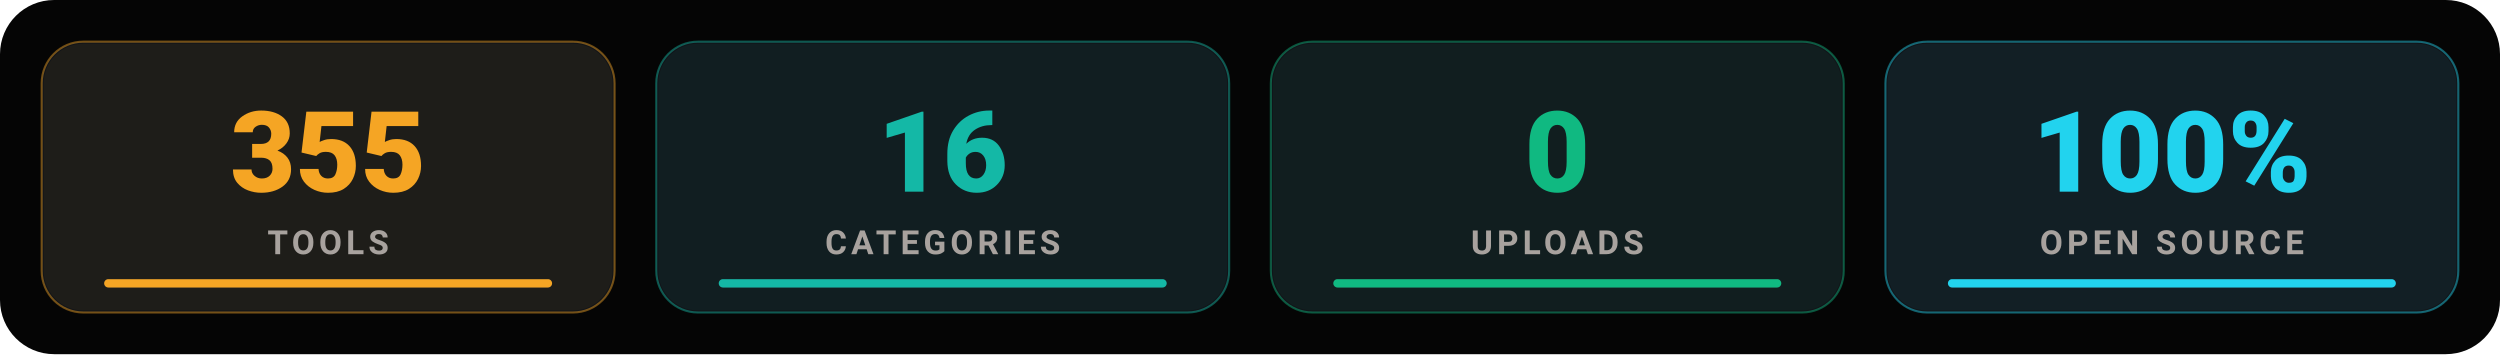
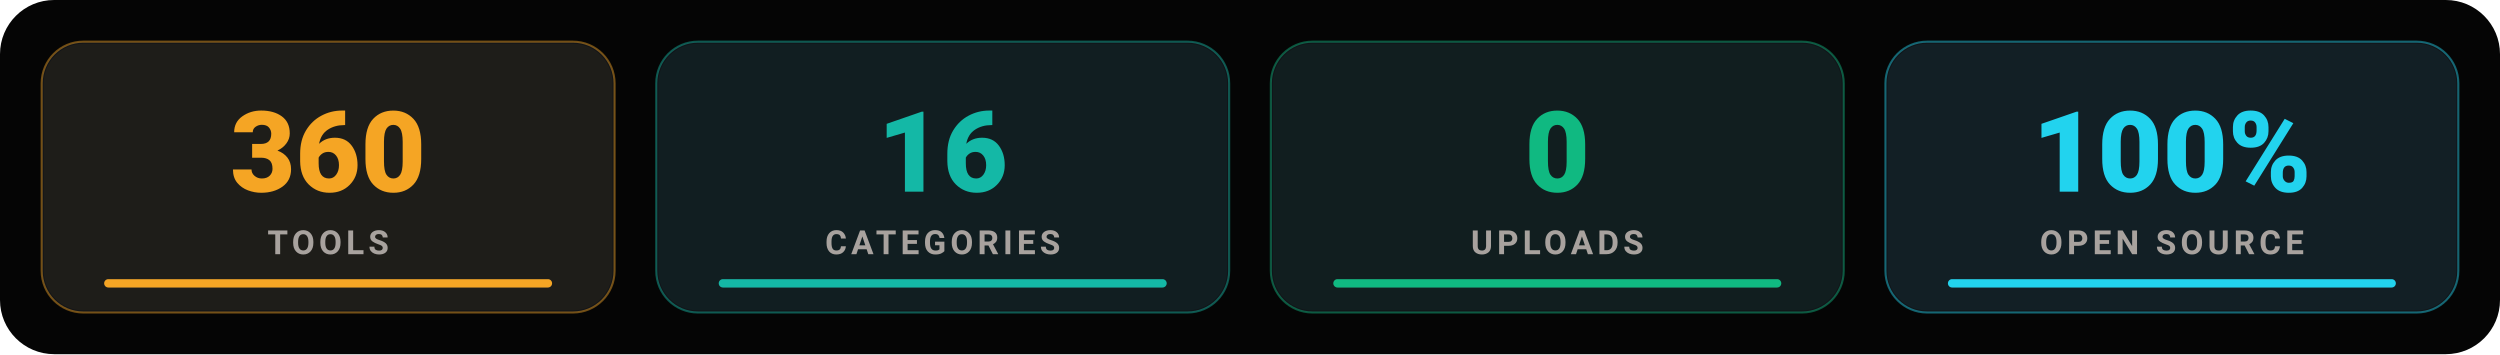
- <svg xmlns="http://www.w3.org/2000/svg" width="1200" height="170" viewBox="0 0 1200 170" role="img" aria-label="355 tools, 16 categories, 0 uploads, 100% open source">
+ <svg xmlns="http://www.w3.org/2000/svg" width="1200" height="170" viewBox="0 0 1200 170" role="img" aria-label="360 tools, 16 categories, 0 uploads, 100% open source">
  <g font-family="system-ui,-apple-system,'Segoe UI',Roboto,Helvetica,Arial,sans-serif">
    <rect width="1200" height="170" rx="26" fill="#050505" />
    <g transform="translate(20.0 20)">
      <rect width="275.0" height="130" rx="20" fill="#111418" stroke="#F5A524" stroke-opacity=".45" />
      <rect x="1" y="1" width="273.0" height="128" rx="19" fill="#F5A524" opacity=".06">
        <animate attributeName="opacity" values=".04;.14;.04" dur="3s" begin="0.0s" repeatCount="indefinite" />
      </rect>
      <g>
        <animateTransform attributeName="transform" type="translate" values="0 14;0 0;0 0" keyTimes="0;.12;1" dur="8s" begin="0.0s" repeatCount="indefinite" />
-         <text x="137.5" y="72" text-anchor="middle" font-size="54" font-weight="800" fill="#F5A524">355<animate attributeName="opacity" values="0;1;1" keyTimes="0;.12;1" dur="8s" begin="0.0s" repeatCount="indefinite" />
+         <text x="137.5" y="72" text-anchor="middle" font-size="54" font-weight="800" fill="#F5A524">360<animate attributeName="opacity" values="0;1;1" keyTimes="0;.12;1" dur="8s" begin="0.0s" repeatCount="indefinite" />
        </text>
      </g>
      <text x="137.5" y="102" text-anchor="middle" font-size="16" font-weight="600" letter-spacing="2" fill="#A8A29E">TOOLS</text>
      <rect x="30" y="114" width="215.0" height="4" rx="2" fill="#262A31" />
      <rect x="30" y="114" width="215.0" height="4" rx="2" fill="#F5A524">
        <animate attributeName="width" values="0;215.0;215.0" keyTimes="0;.3;1" dur="8s" begin="0.0s" repeatCount="indefinite" />
      </rect>
    </g>
    <g transform="translate(315.0 20)">
      <rect width="275.0" height="130" rx="20" fill="#111418" stroke="#14B8A6" stroke-opacity=".45" />
      <rect x="1" y="1" width="273.0" height="128" rx="19" fill="#14B8A6" opacity=".06">
        <animate attributeName="opacity" values=".04;.14;.04" dur="3s" begin="0.25s" repeatCount="indefinite" />
      </rect>
      <g>
        <animateTransform attributeName="transform" type="translate" values="0 14;0 0;0 0" keyTimes="0;.12;1" dur="8s" begin="0.25s" repeatCount="indefinite" />
        <text x="137.5" y="72" text-anchor="middle" font-size="54" font-weight="800" fill="#14B8A6">16<animate attributeName="opacity" values="0;1;1" keyTimes="0;.12;1" dur="8s" begin="0.25s" repeatCount="indefinite" />
        </text>
      </g>
      <text x="137.5" y="102" text-anchor="middle" font-size="16" font-weight="600" letter-spacing="2" fill="#A8A29E">CATEGORIES</text>
      <rect x="30" y="114" width="215.0" height="4" rx="2" fill="#262A31" />
      <rect x="30" y="114" width="215.0" height="4" rx="2" fill="#14B8A6">
        <animate attributeName="width" values="0;215.0;215.0" keyTimes="0;.3;1" dur="8s" begin="0.25s" repeatCount="indefinite" />
      </rect>
    </g>
    <g transform="translate(610.0 20)">
      <rect width="275.0" height="130" rx="20" fill="#111418" stroke="#10B981" stroke-opacity=".45" />
      <rect x="1" y="1" width="273.0" height="128" rx="19" fill="#10B981" opacity=".06">
        <animate attributeName="opacity" values=".04;.14;.04" dur="3s" begin="0.5s" repeatCount="indefinite" />
      </rect>
      <g>
        <animateTransform attributeName="transform" type="translate" values="0 14;0 0;0 0" keyTimes="0;.12;1" dur="8s" begin="0.5s" repeatCount="indefinite" />
        <text x="137.5" y="72" text-anchor="middle" font-size="54" font-weight="800" fill="#10B981">0<animate attributeName="opacity" values="0;1;1" keyTimes="0;.12;1" dur="8s" begin="0.5s" repeatCount="indefinite" />
        </text>
      </g>
      <text x="137.5" y="102" text-anchor="middle" font-size="16" font-weight="600" letter-spacing="2" fill="#A8A29E">UPLOADS</text>
      <rect x="30" y="114" width="215.0" height="4" rx="2" fill="#262A31" />
      <rect x="30" y="114" width="215.0" height="4" rx="2" fill="#10B981">
        <animate attributeName="width" values="0;215.0;215.0" keyTimes="0;.3;1" dur="8s" begin="0.5s" repeatCount="indefinite" />
      </rect>
    </g>
    <g transform="translate(905.0 20)">
      <rect width="275.0" height="130" rx="20" fill="#111418" stroke="#22D3EE" stroke-opacity=".45" />
      <rect x="1" y="1" width="273.0" height="128" rx="19" fill="#22D3EE" opacity=".06">
        <animate attributeName="opacity" values=".04;.14;.04" dur="3s" begin="0.75s" repeatCount="indefinite" />
      </rect>
      <g>
        <animateTransform attributeName="transform" type="translate" values="0 14;0 0;0 0" keyTimes="0;.12;1" dur="8s" begin="0.75s" repeatCount="indefinite" />
        <text x="137.5" y="72" text-anchor="middle" font-size="54" font-weight="800" fill="#22D3EE">100%<animate attributeName="opacity" values="0;1;1" keyTimes="0;.12;1" dur="8s" begin="0.75s" repeatCount="indefinite" />
        </text>
      </g>
      <text x="137.5" y="102" text-anchor="middle" font-size="16" font-weight="600" letter-spacing="2" fill="#A8A29E">OPEN SOURCE</text>
      <rect x="30" y="114" width="215.0" height="4" rx="2" fill="#262A31" />
      <rect x="30" y="114" width="215.0" height="4" rx="2" fill="#22D3EE">
        <animate attributeName="width" values="0;215.0;215.0" keyTimes="0;.3;1" dur="8s" begin="0.75s" repeatCount="indefinite" />
      </rect>
    </g>
  </g>
</svg>
